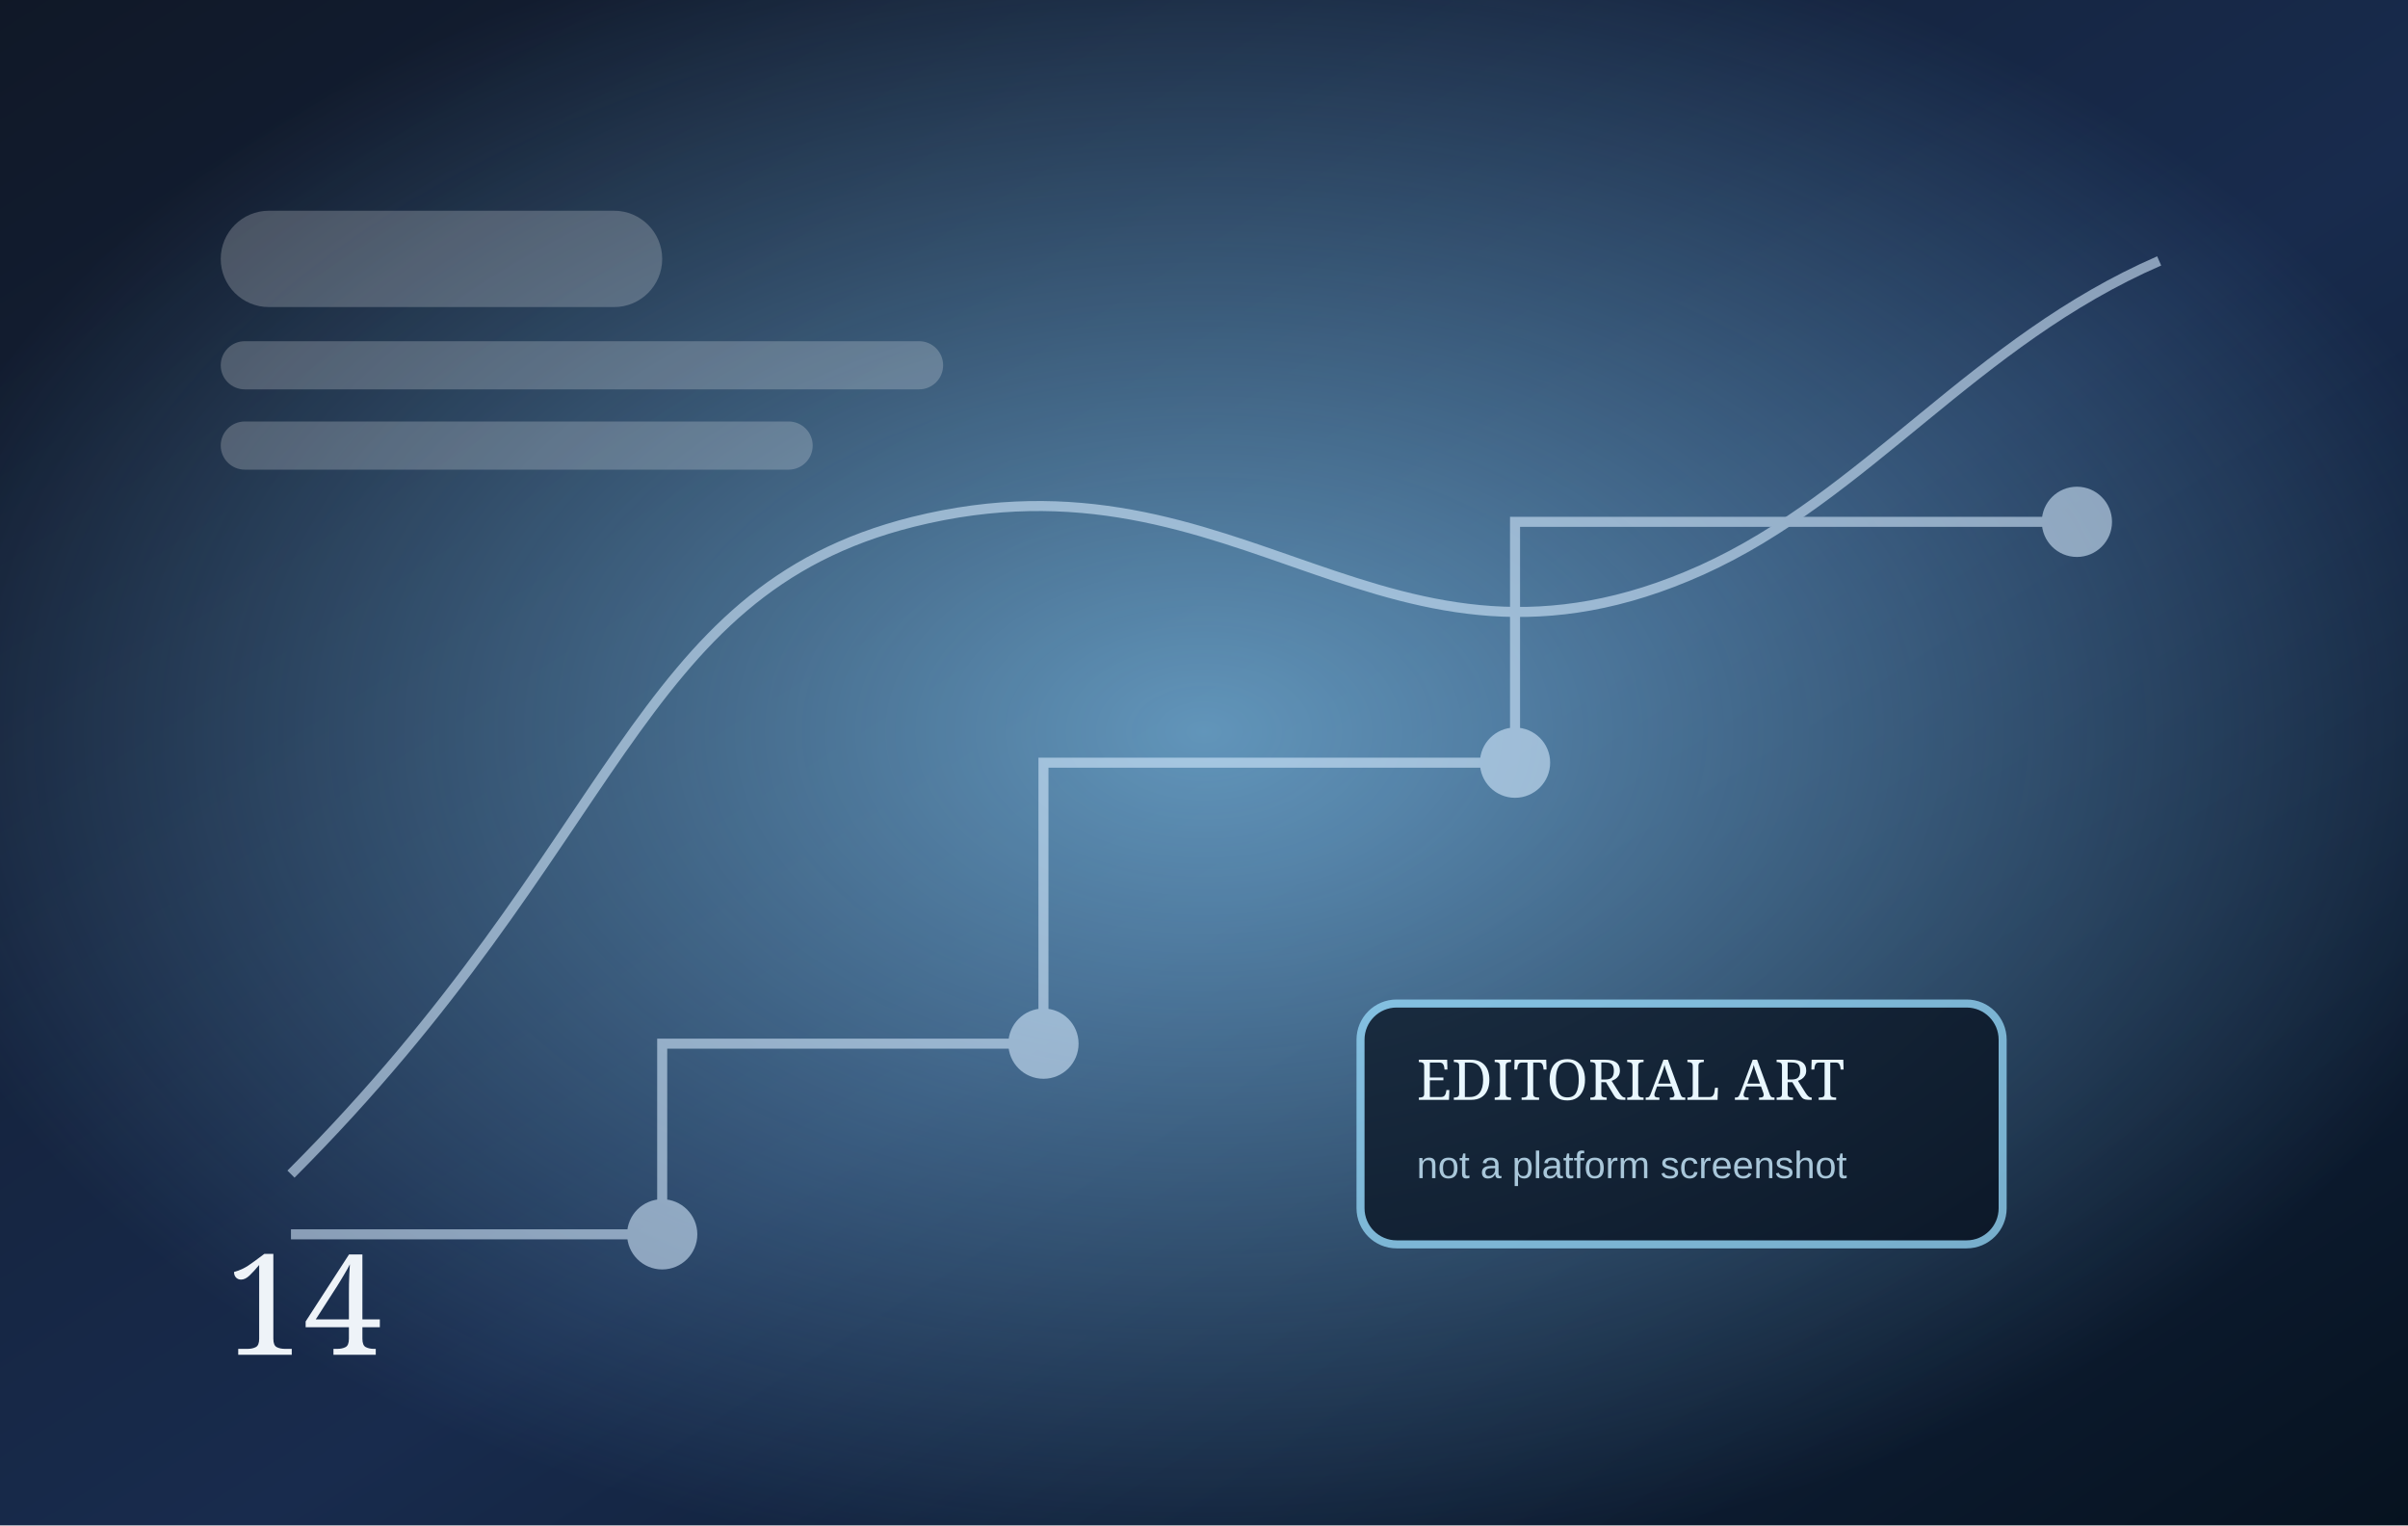
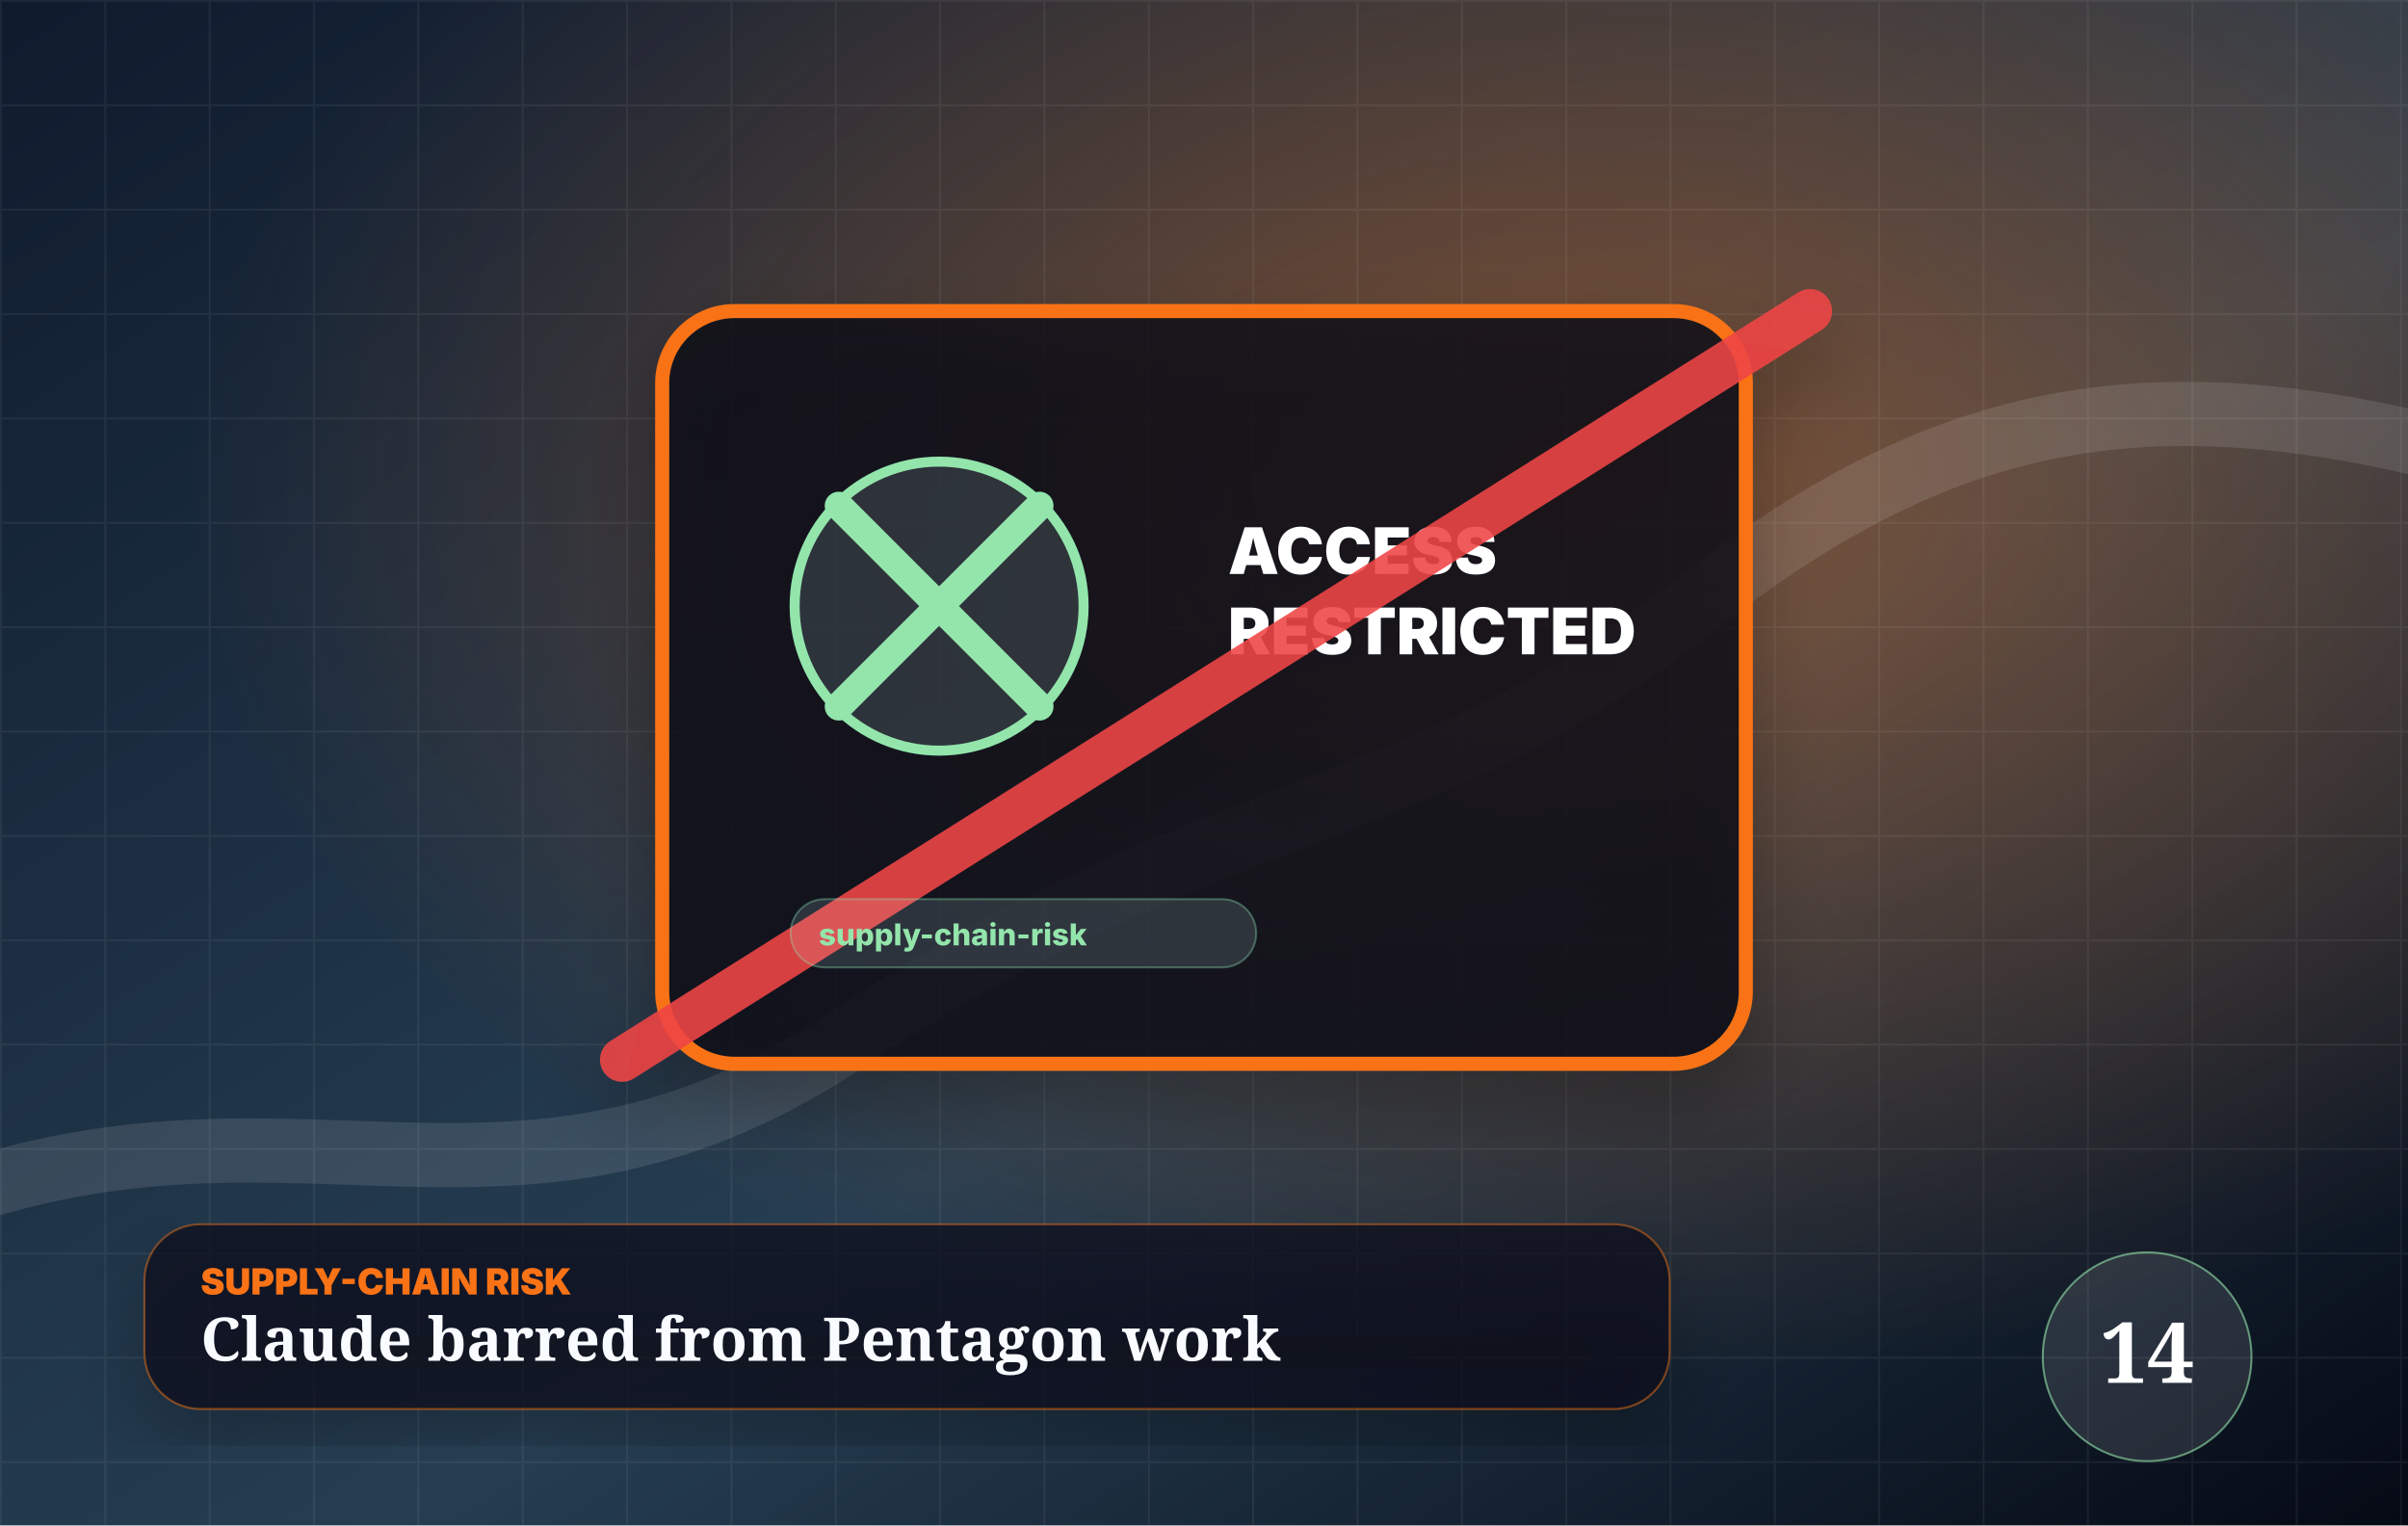
- <svg xmlns="http://www.w3.org/2000/svg" width="1200" height="760" viewBox="0 0 1200 760" role="img" aria-labelledby="title desc">
+ <svg xmlns="http://www.w3.org/2000/svg" width="1200" height="760" viewBox="0 0 1200 760" role="img" aria-labelledby="title-14 desc-14">
  <defs>
-     <linearGradient id="g" x1="0" y1="0" x2="1" y2="1">
-       <stop offset="0" stop-color="#101827" />
-       <stop offset="0.55" stop-color="#182b4d" />
-       <stop offset="1" stop-color="#06121f" />
+     <linearGradient id="bg-14" x1="0" y1="0" x2="1" y2="1">
+       <stop offset="0" stop-color="#0f1b2d" />
+       <stop offset="0.58" stop-color="#263e52" />
+       <stop offset="1" stop-color="#050914" />
    </linearGradient>
-     <radialGradient id="r" cx="50%" cy="48%" r="55%">
-       <stop offset="0" stop-color="#8fd7ff" stop-opacity="0.62" />
-       <stop offset="1" stop-color="#8fd7ff" stop-opacity="0" />
+     <radialGradient id="glow-14" cx="66%" cy="32%" r="58%">
+       <stop offset="0" stop-color="#f97316" stop-opacity="0.42" />
+       <stop offset="1" stop-color="#f97316" stop-opacity="0" />
    </radialGradient>
+     <pattern id="grid-14" width="52" height="52" patternUnits="userSpaceOnUse">
+       <path d="M52 0H0V52" fill="none" stroke="#ffffff" stroke-opacity="0.055" stroke-width="2" />
+     </pattern>
+     <filter id="soft-14" x="-20%" y="-20%" width="140%" height="140%">
+       <feDropShadow dx="0" dy="18" stdDeviation="18" flood-color="#000000" flood-opacity="0.32" />
+     </filter>
  </defs>
-   <rect width="1200" height="760" fill="url(#g)" />
-   <rect width="1200" height="760" fill="url(#r)" />
-   <g opacity="0.58" stroke="#d7ecff" stroke-width="5" fill="none">
-     <path d="M145 585 C310 420 315 295 455 260 C620 219 690 355 848 284 C930 247 984 170 1076 130" />
-     <path d="M145 615 L330 615 L330 520 L520 520 L520 380 L755 380 L755 260 L1035 260" />
-     <circle cx="330" cy="615" r="15" fill="#d7ecff" />
-     <circle cx="520" cy="520" r="15" fill="#d7ecff" />
-     <circle cx="755" cy="380" r="15" fill="#d7ecff" />
-     <circle cx="1035" cy="260" r="15" fill="#d7ecff" />
+   <rect width="1200" height="760" fill="url(#bg-14)" />
+   <rect width="1200" height="760" fill="url(#glow-14)" />
+   <rect width="1200" height="760" fill="url(#grid-14)" />
+   <path d="M-80 620C130 515 242 638 422 518C605 396 704 412 844 302C973 201 1082 178 1280 242" fill="none" stroke="#ffffff" stroke-opacity="0.11" stroke-width="32" />
+   <g filter="url(#soft-14)">
+     <rect x="330" y="155" width="540" height="375" rx="36" fill="#08111f" fill-opacity="0.82" stroke="#f97316" stroke-width="7" />
+     <circle cx="468" cy="302" r="72" fill="#fff" fill-opacity="0.12" stroke="#93e5ab" stroke-width="5" />
+     <path d="M418 252l100 100M518 252L418 352" stroke="#93e5ab" stroke-width="14" stroke-linecap="round" />
+     <text x="612" y="286" font-family="Inter, Arial" font-size="32" font-weight="900" fill="#fff">ACCESS</text>
+     <text x="612" y="326" font-family="Inter, Arial" font-size="32" font-weight="900" fill="#fff">RESTRICTED</text>
+     <path d="M310 528L902 155" stroke="#ef4444" stroke-width="22" stroke-linecap="round" opacity="0.88" />
+     <g>
+       <rect x="394" y="448" width="232" height="34" rx="17" fill="#ffffff" fill-opacity="0.12" stroke="#93e5ab" stroke-opacity="0.35" />
+       <text x="408" y="471" font-family="Inter, Arial, sans-serif" font-size="15" font-weight="800" fill="#93e5ab">supply-chain-risk</text>
+     </g>
  </g>
-   <g opacity="0.22" fill="#ffffff">
-     <rect x="110" y="105" width="220" height="48" rx="24" />
-     <rect x="110" y="170" width="360" height="24" rx="12" />
-     <rect x="110" y="210" width="295" height="24" rx="12" />
+   <g transform="translate(72 610)">
+     <rect x="0" y="0" width="760" height="92" rx="28" fill="#08111f" fill-opacity="0.74" stroke="#f97316" stroke-opacity="0.45" filter="url(#soft-14)" />
+     <text x="28" y="35" font-family="Inter, Arial, sans-serif" font-size="18" font-weight="900" fill="#f97316" text-anchor="start">SUPPLY-CHAIN RISK</text>
+     <text x="28" y="68" font-family="Georgia, serif" font-size="30" font-weight="850" fill="#f8fbff" text-anchor="start">Claude barred from Pentagon work</text>
  </g>
-   <g transform="translate(678 500)">
-     <rect x="0" y="0" width="320" height="120" rx="18" fill="#07111f" opacity="0.72" stroke="#9bdfff" stroke-width="4" />
-     <text x="28" y="48" font-family="Georgia, serif" font-size="28" fill="#e9f7ff">EDITORIAL ART</text>
-     <text x="28" y="87" font-family="Arial, sans-serif" font-size="19" fill="#a9c7da">not a platform screenshot</text>
+   <g transform="translate(1018 624)">
+     <circle cx="52" cy="52" r="52" fill="#ffffff" fill-opacity="0.11" stroke="#93e5ab" stroke-opacity="0.6" />
+     <text x="52" y="65" font-family="Georgia, serif" font-size="42" font-weight="900" fill="#ffffff" text-anchor="middle">14</text>
  </g>
-   <text x="112" y="675" font-family="Georgia, serif" font-size="70" fill="#f7fbff" opacity="0.96">14</text>
</svg>
